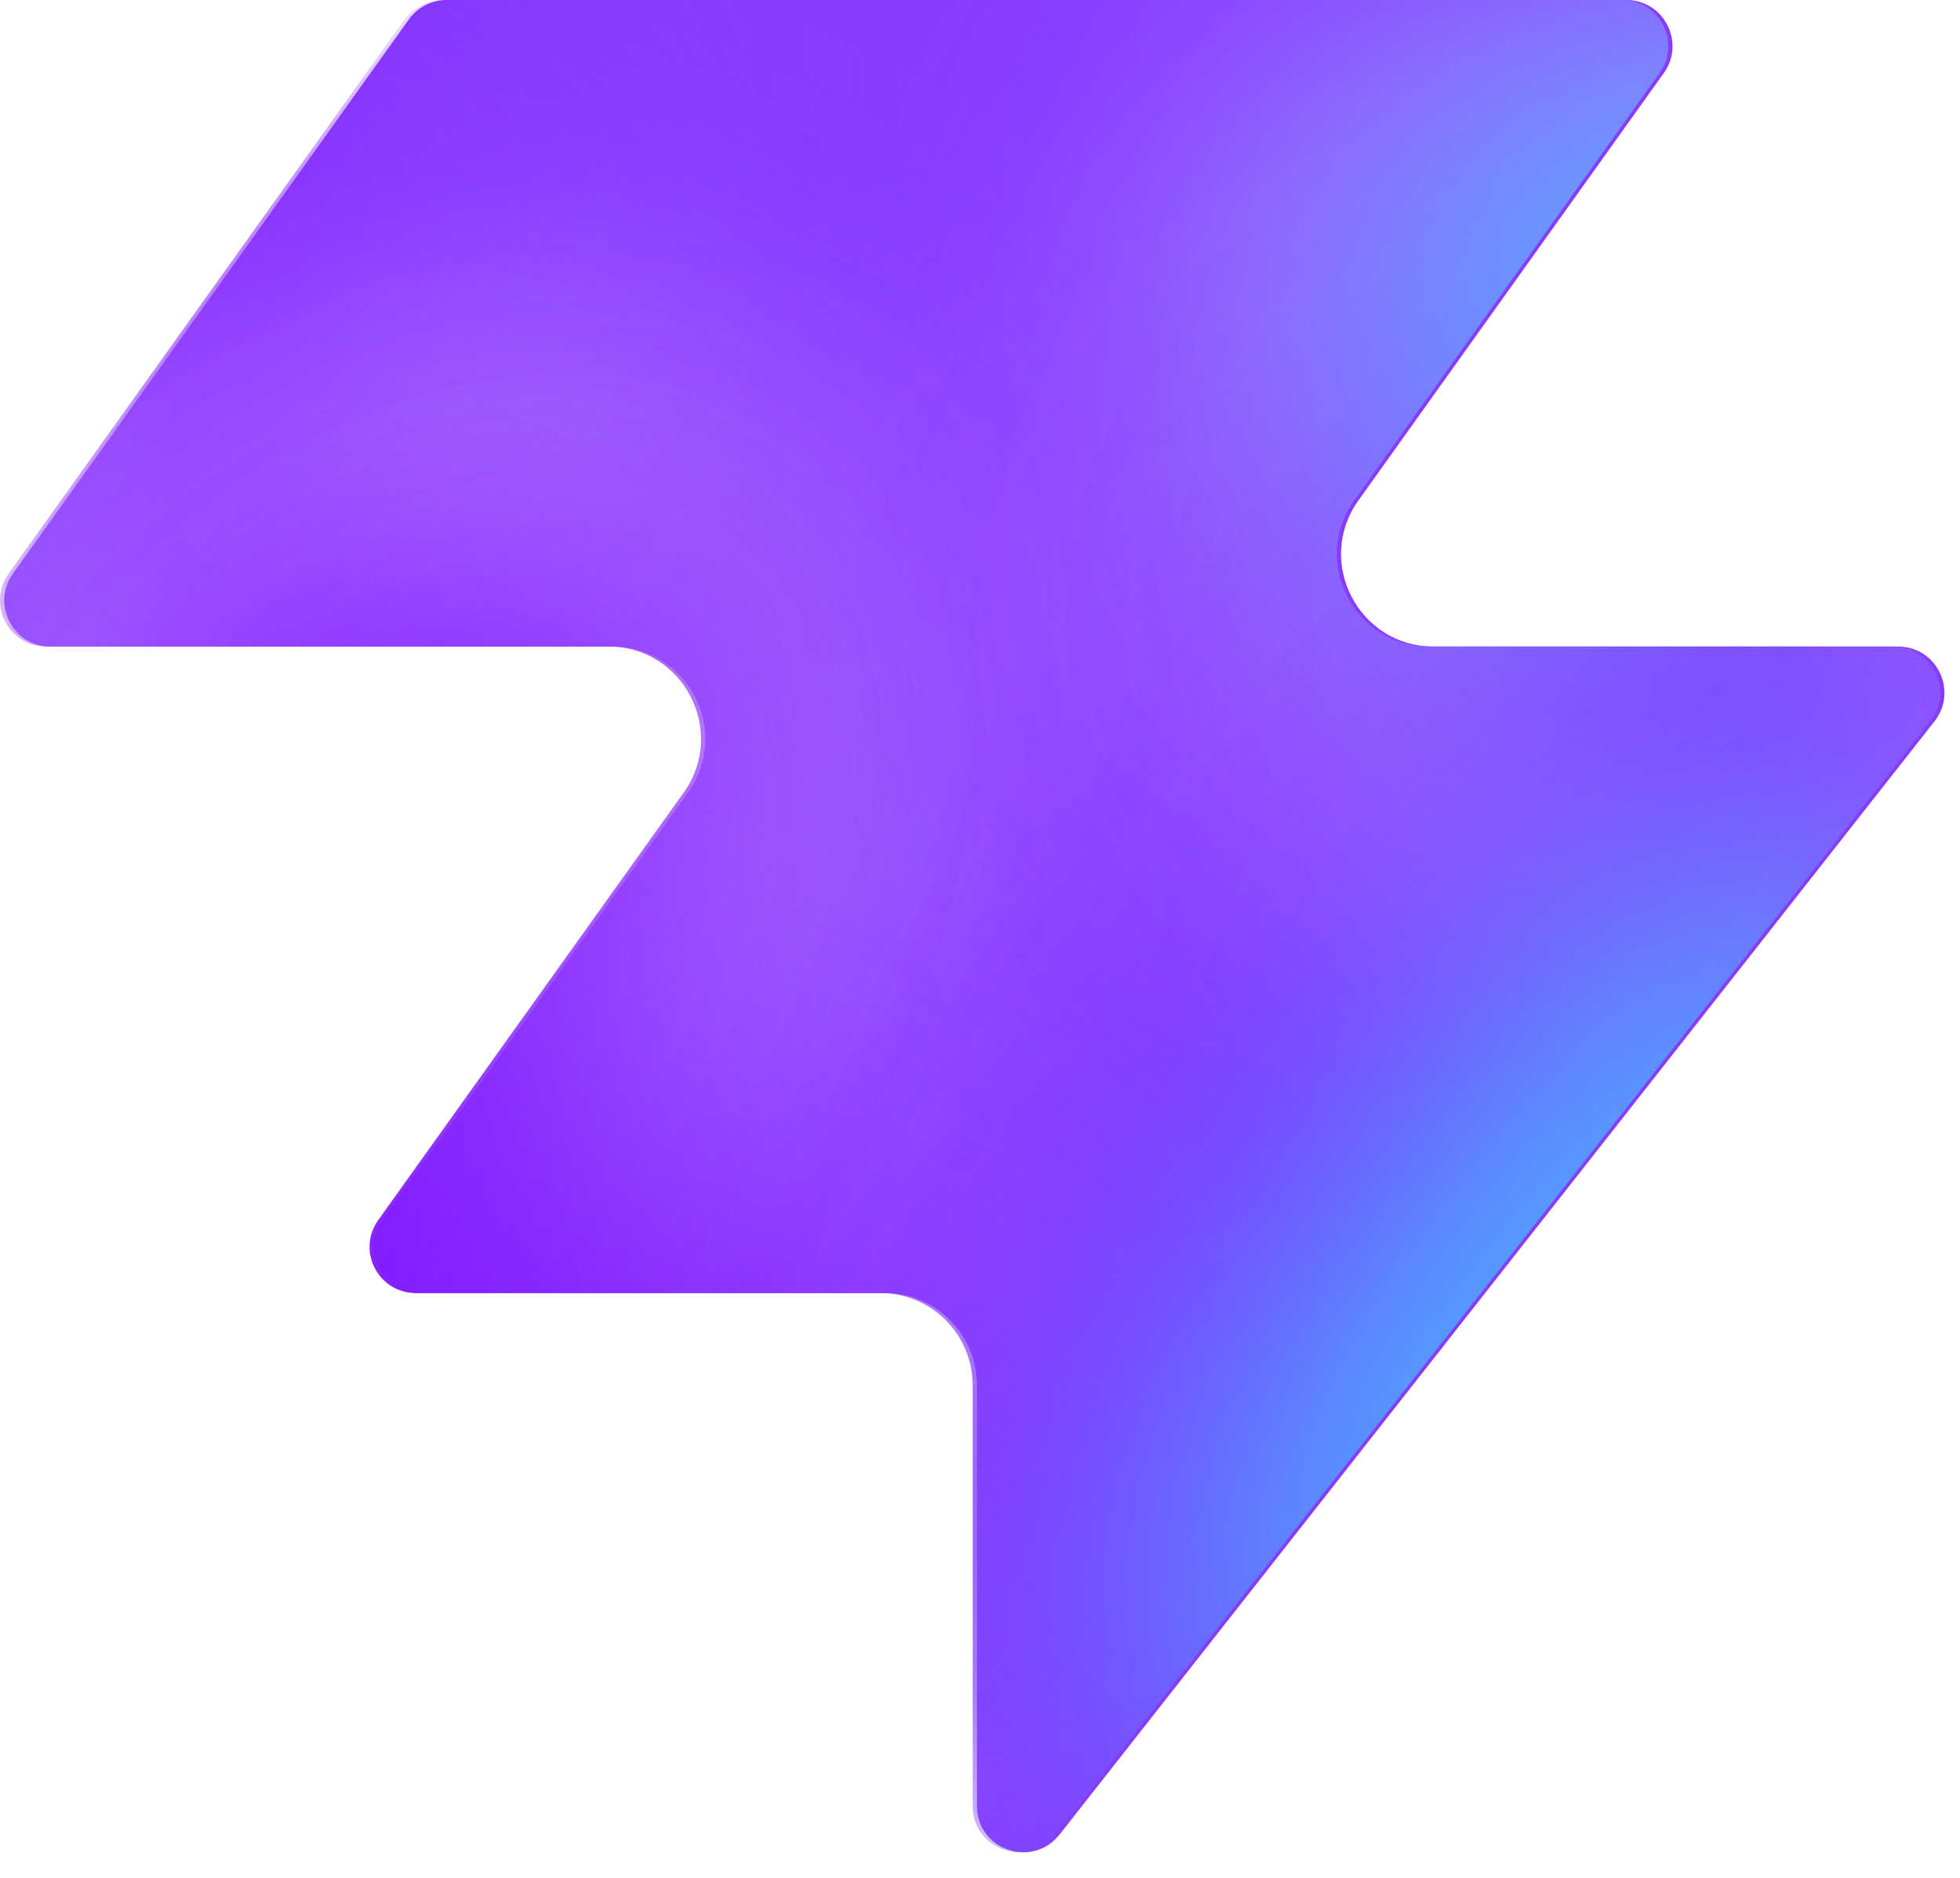
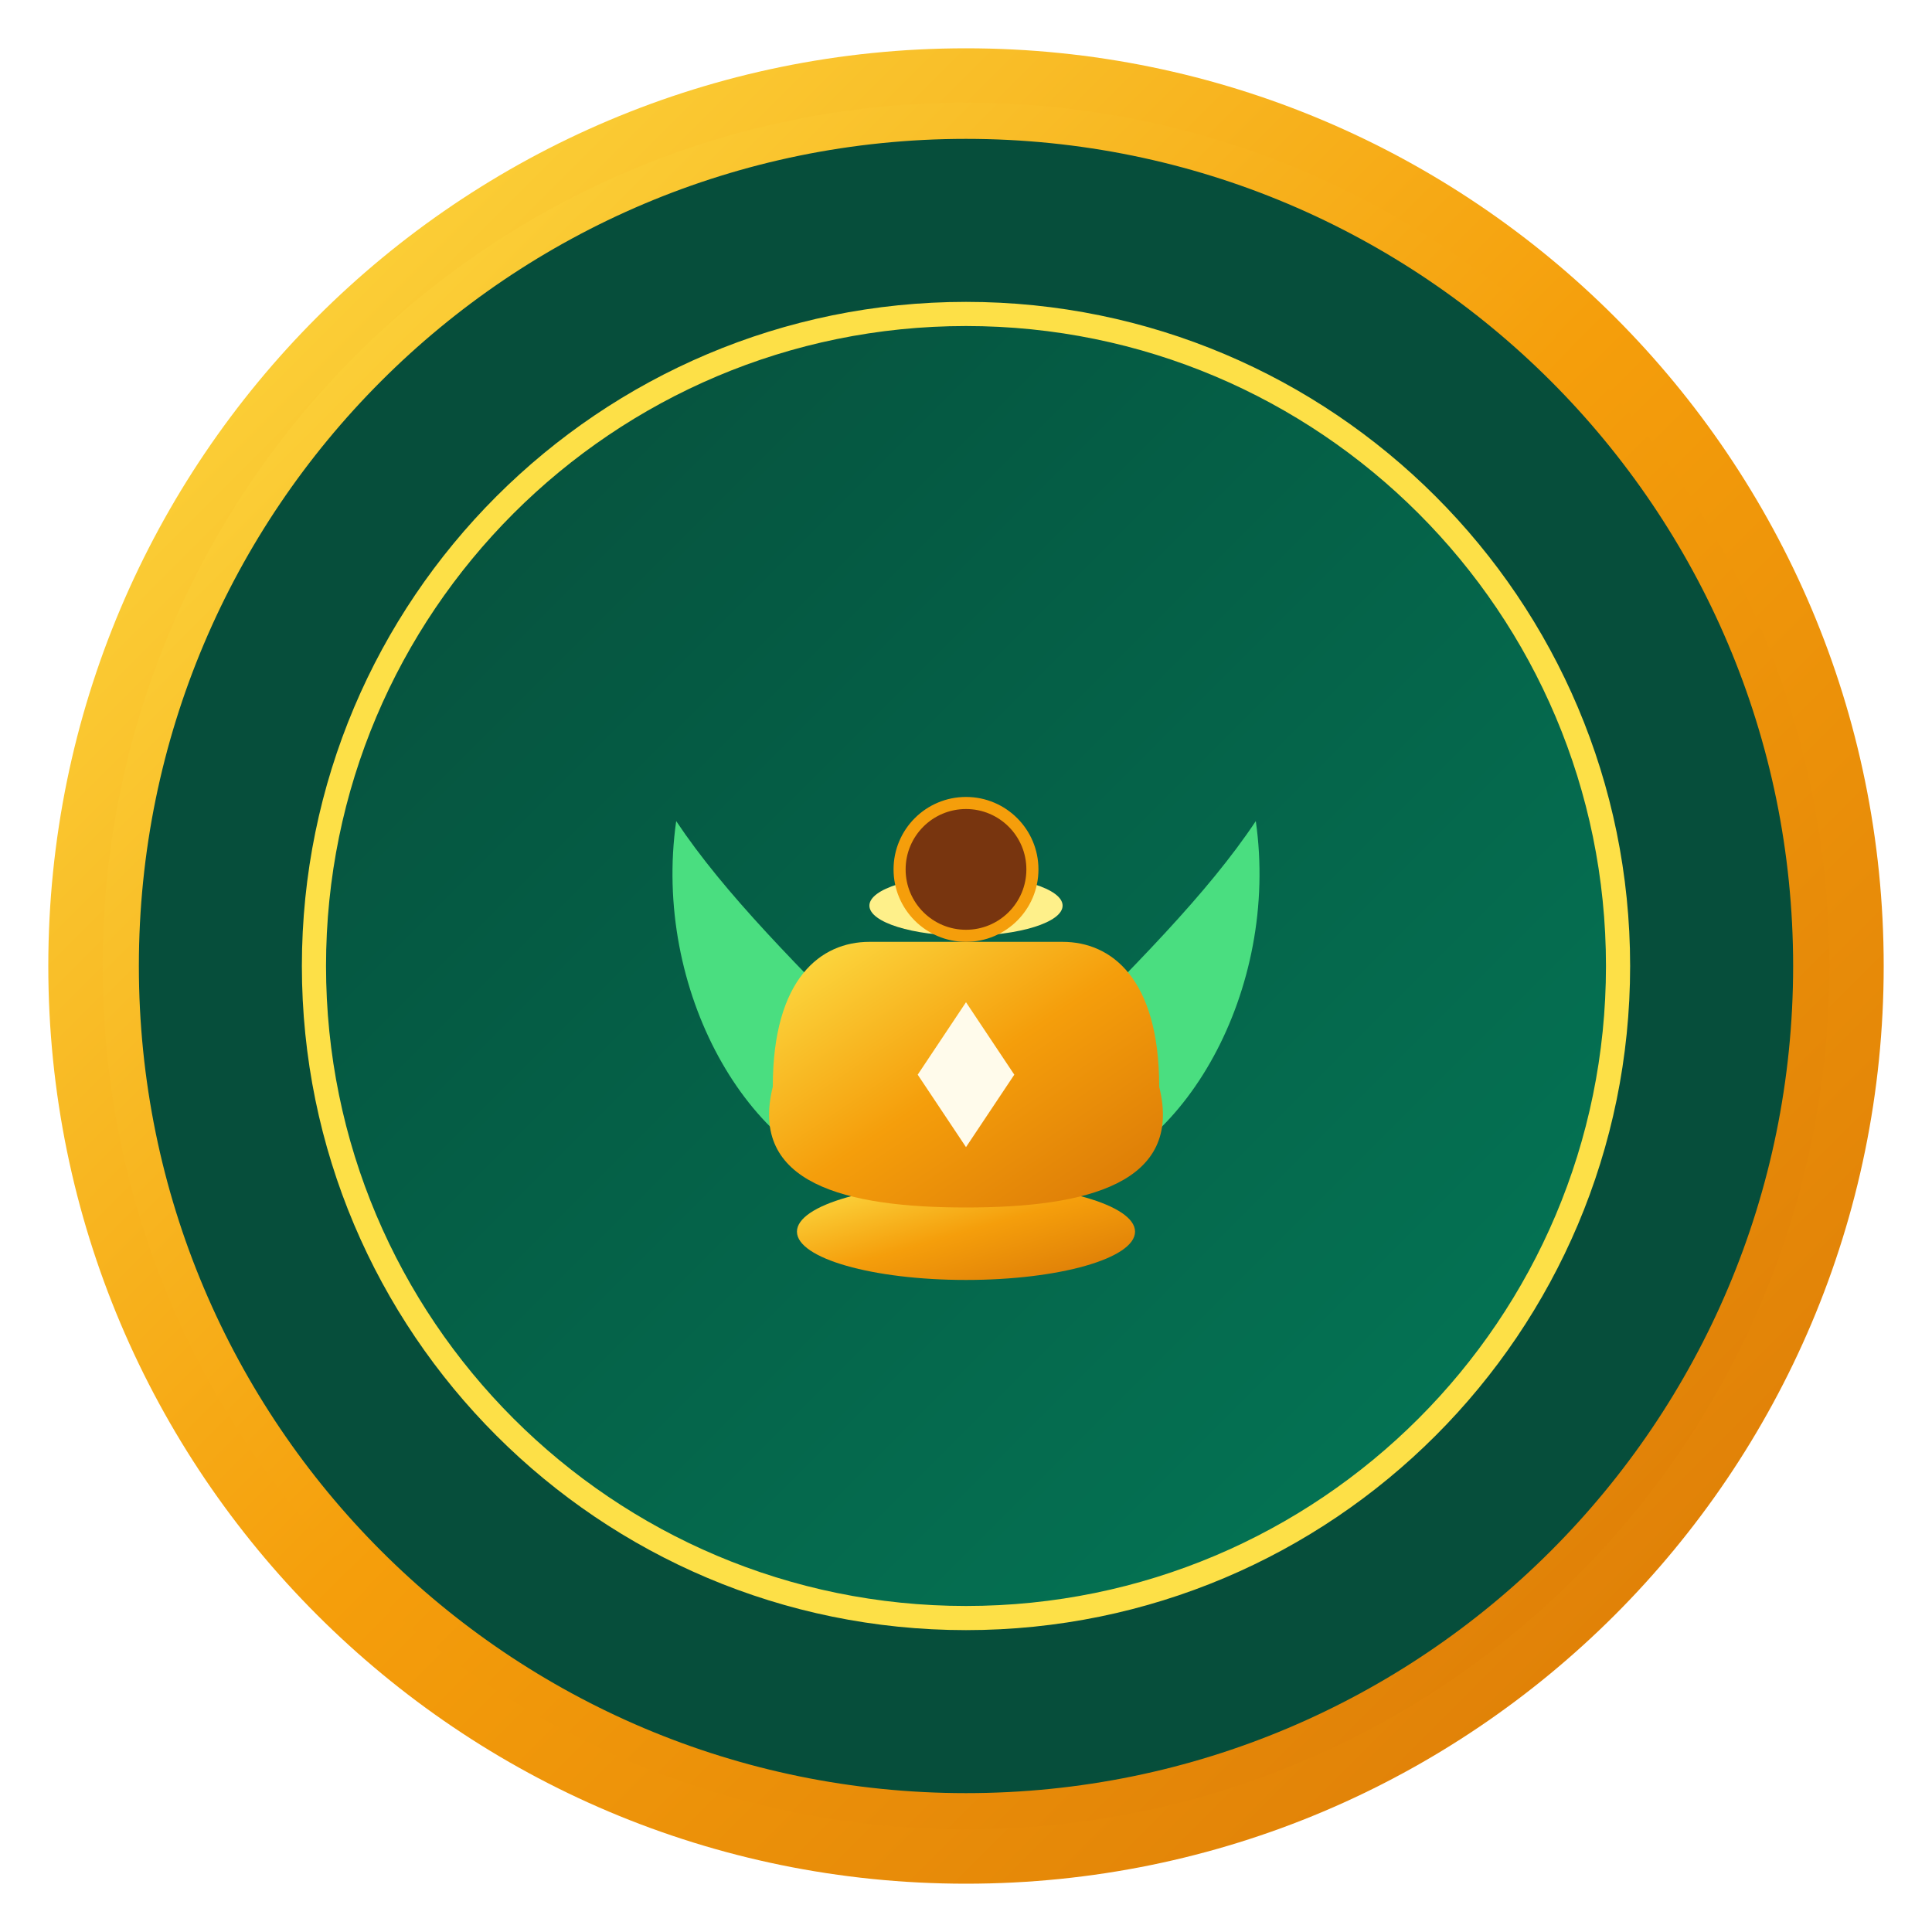
- <svg xmlns="http://www.w3.org/2000/svg" width="48" height="46" fill="none" viewBox="0 0 48 46">
-   <path fill="#863bff" d="M25.946 44.938c-.664.845-2.021.375-2.021-.698V33.937a2.26 2.26 0 0 0-2.262-2.262H10.287c-.92 0-1.456-1.04-.92-1.788l7.48-10.471c1.07-1.497 0-3.578-1.842-3.578H1.237c-.92 0-1.456-1.04-.92-1.788L10.013.474c.214-.297.556-.474.92-.474h28.894c.92 0 1.456 1.04.92 1.788l-7.48 10.471c-1.07 1.498 0 3.579 1.842 3.579h11.377c.943 0 1.473 1.088.89 1.83L25.947 44.94z" style="fill:#863bff;fill:color(display-p3 .525 .23 1);fill-opacity:1" />
-   <mask id="a" width="48" height="46" x="0" y="0" maskUnits="userSpaceOnUse" style="mask-type:alpha">
-     <path fill="#000" d="M25.842 44.938c-.664.844-2.021.375-2.021-.698V33.937a2.26 2.26 0 0 0-2.262-2.262H10.183c-.92 0-1.456-1.04-.92-1.788l7.48-10.471c1.07-1.498 0-3.579-1.842-3.579H1.133c-.92 0-1.456-1.04-.92-1.787L9.91.473c.214-.297.556-.474.92-.474h28.894c.92 0 1.456 1.04.92 1.788l-7.48 10.471c-1.07 1.498 0 3.578 1.842 3.578h11.377c.943 0 1.473 1.088.89 1.832L25.843 44.94z" style="fill:#000;fill-opacity:1" />
-   </mask>
-   <g mask="url(#a)">
-     <g filter="url(#b)">
-       <ellipse cx="5.508" cy="14.704" fill="#ede6ff" rx="5.508" ry="14.704" style="fill:#ede6ff;fill:color(display-p3 .927 .903 1);fill-opacity:1" transform="matrix(.00324 1 1 -.00324 -4.47 31.516)" />
-     </g>
-     <g filter="url(#c)">
-       <ellipse cx="10.399" cy="29.851" fill="#ede6ff" rx="10.399" ry="29.851" style="fill:#ede6ff;fill:color(display-p3 .927 .903 1);fill-opacity:1" transform="matrix(.00324 1 1 -.00324 -39.328 7.883)" />
-     </g>
-     <g filter="url(#d)">
-       <ellipse cx="5.508" cy="30.487" fill="#7e14ff" rx="5.508" ry="30.487" style="fill:#7e14ff;fill:color(display-p3 .492 .077 1);fill-opacity:1" transform="rotate(89.814 -25.913 -14.639)scale(1 -1)" />
-     </g>
-     <g filter="url(#e)">
-       <ellipse cx="5.508" cy="30.599" fill="#7e14ff" rx="5.508" ry="30.599" style="fill:#7e14ff;fill:color(display-p3 .492 .077 1);fill-opacity:1" transform="rotate(89.814 -32.644 -3.334)scale(1 -1)" />
-     </g>
-     <g filter="url(#f)">
-       <ellipse cx="5.508" cy="30.599" fill="#7e14ff" rx="5.508" ry="30.599" style="fill:#7e14ff;fill:color(display-p3 .492 .077 1);fill-opacity:1" transform="matrix(.00324 1 1 -.00324 -34.34 30.47)" />
-     </g>
-     <g filter="url(#g)">
-       <ellipse cx="14.072" cy="22.078" fill="#ede6ff" rx="14.072" ry="22.078" style="fill:#ede6ff;fill:color(display-p3 .927 .903 1);fill-opacity:1" transform="rotate(93.35 24.506 48.493)scale(-1 1)" />
-     </g>
-     <g filter="url(#h)">
-       <ellipse cx="3.47" cy="21.501" fill="#7e14ff" rx="3.47" ry="21.501" style="fill:#7e14ff;fill:color(display-p3 .492 .077 1);fill-opacity:1" transform="rotate(89.009 28.708 47.59)scale(-1 1)" />
-     </g>
-     <g filter="url(#i)">
-       <ellipse cx="3.47" cy="21.501" fill="#7e14ff" rx="3.47" ry="21.501" style="fill:#7e14ff;fill:color(display-p3 .492 .077 1);fill-opacity:1" transform="rotate(89.009 28.708 47.59)scale(-1 1)" />
-     </g>
-     <g filter="url(#j)">
-       <ellipse cx=".387" cy="8.972" fill="#7e14ff" rx="4.407" ry="29.108" style="fill:#7e14ff;fill:color(display-p3 .492 .077 1);fill-opacity:1" transform="rotate(39.51 .387 8.972)" />
-     </g>
-     <g filter="url(#k)">
-       <ellipse cx="47.523" cy="-6.092" fill="#7e14ff" rx="4.407" ry="29.108" style="fill:#7e14ff;fill:color(display-p3 .492 .077 1);fill-opacity:1" transform="rotate(37.892 47.523 -6.092)" />
-     </g>
-     <g filter="url(#l)">
-       <ellipse cx="41.412" cy="6.333" fill="#47bfff" rx="5.971" ry="9.665" style="fill:#47bfff;fill:color(display-p3 .28 .748 1);fill-opacity:1" transform="rotate(37.892 41.412 6.333)" />
-     </g>
-     <g filter="url(#m)">
-       <ellipse cx="-1.879" cy="38.332" fill="#7e14ff" rx="4.407" ry="29.108" style="fill:#7e14ff;fill:color(display-p3 .492 .077 1);fill-opacity:1" transform="rotate(37.892 -1.88 38.332)" />
-     </g>
-     <g filter="url(#n)">
-       <ellipse cx="-1.879" cy="38.332" fill="#7e14ff" rx="4.407" ry="29.108" style="fill:#7e14ff;fill:color(display-p3 .492 .077 1);fill-opacity:1" transform="rotate(37.892 -1.88 38.332)" />
-     </g>
-     <g filter="url(#o)">
-       <ellipse cx="35.651" cy="29.907" fill="#7e14ff" rx="4.407" ry="29.108" style="fill:#7e14ff;fill:color(display-p3 .492 .077 1);fill-opacity:1" transform="rotate(37.892 35.651 29.907)" />
-     </g>
-     <g filter="url(#p)">
-       <ellipse cx="38.418" cy="32.4" fill="#47bfff" rx="5.971" ry="15.297" style="fill:#47bfff;fill:color(display-p3 .28 .748 1);fill-opacity:1" transform="rotate(37.892 38.418 32.4)" />
-     </g>
+ <svg xmlns="http://www.w3.org/2000/svg" viewBox="0 0 160 160" width="32" height="32" fill="none" role="img" aria-label="AIIA Favicon">
+   <defs>
+     <linearGradient id="favGold" x1="0%" y1="0%" x2="100%" y2="100%">
+       <stop offset="0%" stop-color="#FDE047" />
+       <stop offset="50%" stop-color="#F59E0B" />
+       <stop offset="100%" stop-color="#D97706" />
+     </linearGradient>
+     <linearGradient id="favGreen" x1="0%" y1="0%" x2="100%" y2="100%">
+       <stop offset="0%" stop-color="#064E3B" />
+       <stop offset="100%" stop-color="#047857" />
+     </linearGradient>
+   </defs>
+   <circle cx="80" cy="80" r="76" fill="url(#favGold)" />
+   <circle cx="80" cy="80" r="70" fill="#064E3B" stroke="url(#favGold)" stroke-width="3" />
+   <circle cx="80" cy="80" r="54" fill="url(#favGreen)" stroke="#FDE047" stroke-width="2" />
+   <g transform="translate(80, 84)">
+     <path d="M -8,14 C -18,12 -26,-2 -24,-16 C -20,-10 -14,-4 -6,4" fill="#4ADE80" />
+     <path d="M 8,14 C 18,12 26,-2 24,-16 C 20,-10 14,-4 6,4" fill="#4ADE80" />
+     <ellipse cx="0" cy="18" rx="14" ry="4" fill="url(#favGold)" />
+     <path d="M -16,6 C -18,14 -10,16 0,16 C 10,16 18,14 16,6 C 16,-3 12,-6 8,-6 L -8,-6 C -12,-6 -16,-3 -16,6 Z" fill="url(#favGold)" />
+     <ellipse cx="0" cy="-9" rx="8" ry="2.5" fill="#FEF08A" />
+     <circle cx="0" cy="-12" r="5.5" fill="#78350F" stroke="#F59E0B" stroke-width="1" />
+     <polygon points="0,-1 4,5 0,11 -4,5" fill="#FFFBEB" />
  </g>
-   <defs>
-     <filter id="b" width="60.045" height="41.654" x="-19.77" y="16.149" color-interpolation-filters="sRGB" filterUnits="userSpaceOnUse">
-       <feFlood flood-opacity="0" result="BackgroundImageFix" />
-       <feBlend in="SourceGraphic" in2="BackgroundImageFix" result="shape" />
-       <feGaussianBlur result="effect1_foregroundBlur_2002_17158" stdDeviation="7.659" />
-     </filter>
-     <filter id="c" width="90.34" height="51.437" x="-54.613" y="-7.533" color-interpolation-filters="sRGB" filterUnits="userSpaceOnUse">
-       <feFlood flood-opacity="0" result="BackgroundImageFix" />
-       <feBlend in="SourceGraphic" in2="BackgroundImageFix" result="shape" />
-       <feGaussianBlur result="effect1_foregroundBlur_2002_17158" stdDeviation="7.659" />
-     </filter>
-     <filter id="d" width="79.355" height="29.4" x="-49.64" y="2.03" color-interpolation-filters="sRGB" filterUnits="userSpaceOnUse">
-       <feFlood flood-opacity="0" result="BackgroundImageFix" />
-       <feBlend in="SourceGraphic" in2="BackgroundImageFix" result="shape" />
-       <feGaussianBlur result="effect1_foregroundBlur_2002_17158" stdDeviation="4.596" />
-     </filter>
-     <filter id="e" width="79.579" height="29.4" x="-45.045" y="20.029" color-interpolation-filters="sRGB" filterUnits="userSpaceOnUse">
-       <feFlood flood-opacity="0" result="BackgroundImageFix" />
-       <feBlend in="SourceGraphic" in2="BackgroundImageFix" result="shape" />
-       <feGaussianBlur result="effect1_foregroundBlur_2002_17158" stdDeviation="4.596" />
-     </filter>
-     <filter id="f" width="79.579" height="29.4" x="-43.513" y="21.178" color-interpolation-filters="sRGB" filterUnits="userSpaceOnUse">
-       <feFlood flood-opacity="0" result="BackgroundImageFix" />
-       <feBlend in="SourceGraphic" in2="BackgroundImageFix" result="shape" />
-       <feGaussianBlur result="effect1_foregroundBlur_2002_17158" stdDeviation="4.596" />
-     </filter>
-     <filter id="g" width="74.749" height="58.852" x="15.756" y="-17.901" color-interpolation-filters="sRGB" filterUnits="userSpaceOnUse">
-       <feFlood flood-opacity="0" result="BackgroundImageFix" />
-       <feBlend in="SourceGraphic" in2="BackgroundImageFix" result="shape" />
-       <feGaussianBlur result="effect1_foregroundBlur_2002_17158" stdDeviation="7.659" />
-     </filter>
-     <filter id="h" width="61.377" height="25.362" x="23.548" y="2.284" color-interpolation-filters="sRGB" filterUnits="userSpaceOnUse">
-       <feFlood flood-opacity="0" result="BackgroundImageFix" />
-       <feBlend in="SourceGraphic" in2="BackgroundImageFix" result="shape" />
-       <feGaussianBlur result="effect1_foregroundBlur_2002_17158" stdDeviation="4.596" />
-     </filter>
-     <filter id="i" width="61.377" height="25.362" x="23.548" y="2.284" color-interpolation-filters="sRGB" filterUnits="userSpaceOnUse">
-       <feFlood flood-opacity="0" result="BackgroundImageFix" />
-       <feBlend in="SourceGraphic" in2="BackgroundImageFix" result="shape" />
-       <feGaussianBlur result="effect1_foregroundBlur_2002_17158" stdDeviation="4.596" />
-     </filter>
-     <filter id="j" width="56.045" height="63.649" x="-27.636" y="-22.853" color-interpolation-filters="sRGB" filterUnits="userSpaceOnUse">
-       <feFlood flood-opacity="0" result="BackgroundImageFix" />
-       <feBlend in="SourceGraphic" in2="BackgroundImageFix" result="shape" />
-       <feGaussianBlur result="effect1_foregroundBlur_2002_17158" stdDeviation="4.596" />
-     </filter>
-     <filter id="k" width="54.814" height="64.646" x="20.116" y="-38.415" color-interpolation-filters="sRGB" filterUnits="userSpaceOnUse">
-       <feFlood flood-opacity="0" result="BackgroundImageFix" />
-       <feBlend in="SourceGraphic" in2="BackgroundImageFix" result="shape" />
-       <feGaussianBlur result="effect1_foregroundBlur_2002_17158" stdDeviation="4.596" />
-     </filter>
-     <filter id="l" width="33.541" height="35.313" x="24.641" y="-11.323" color-interpolation-filters="sRGB" filterUnits="userSpaceOnUse">
-       <feFlood flood-opacity="0" result="BackgroundImageFix" />
-       <feBlend in="SourceGraphic" in2="BackgroundImageFix" result="shape" />
-       <feGaussianBlur result="effect1_foregroundBlur_2002_17158" stdDeviation="4.596" />
-     </filter>
-     <filter id="m" width="54.814" height="64.646" x="-29.286" y="6.009" color-interpolation-filters="sRGB" filterUnits="userSpaceOnUse">
-       <feFlood flood-opacity="0" result="BackgroundImageFix" />
-       <feBlend in="SourceGraphic" in2="BackgroundImageFix" result="shape" />
-       <feGaussianBlur result="effect1_foregroundBlur_2002_17158" stdDeviation="4.596" />
-     </filter>
-     <filter id="n" width="54.814" height="64.646" x="-29.286" y="6.009" color-interpolation-filters="sRGB" filterUnits="userSpaceOnUse">
-       <feFlood flood-opacity="0" result="BackgroundImageFix" />
-       <feBlend in="SourceGraphic" in2="BackgroundImageFix" result="shape" />
-       <feGaussianBlur result="effect1_foregroundBlur_2002_17158" stdDeviation="4.596" />
-     </filter>
-     <filter id="o" width="54.814" height="64.646" x="8.244" y="-2.416" color-interpolation-filters="sRGB" filterUnits="userSpaceOnUse">
-       <feFlood flood-opacity="0" result="BackgroundImageFix" />
-       <feBlend in="SourceGraphic" in2="BackgroundImageFix" result="shape" />
-       <feGaussianBlur result="effect1_foregroundBlur_2002_17158" stdDeviation="4.596" />
-     </filter>
-     <filter id="p" width="39.409" height="43.623" x="18.713" y="10.588" color-interpolation-filters="sRGB" filterUnits="userSpaceOnUse">
-       <feFlood flood-opacity="0" result="BackgroundImageFix" />
-       <feBlend in="SourceGraphic" in2="BackgroundImageFix" result="shape" />
-       <feGaussianBlur result="effect1_foregroundBlur_2002_17158" stdDeviation="4.596" />
-     </filter>
-   </defs>
</svg>
